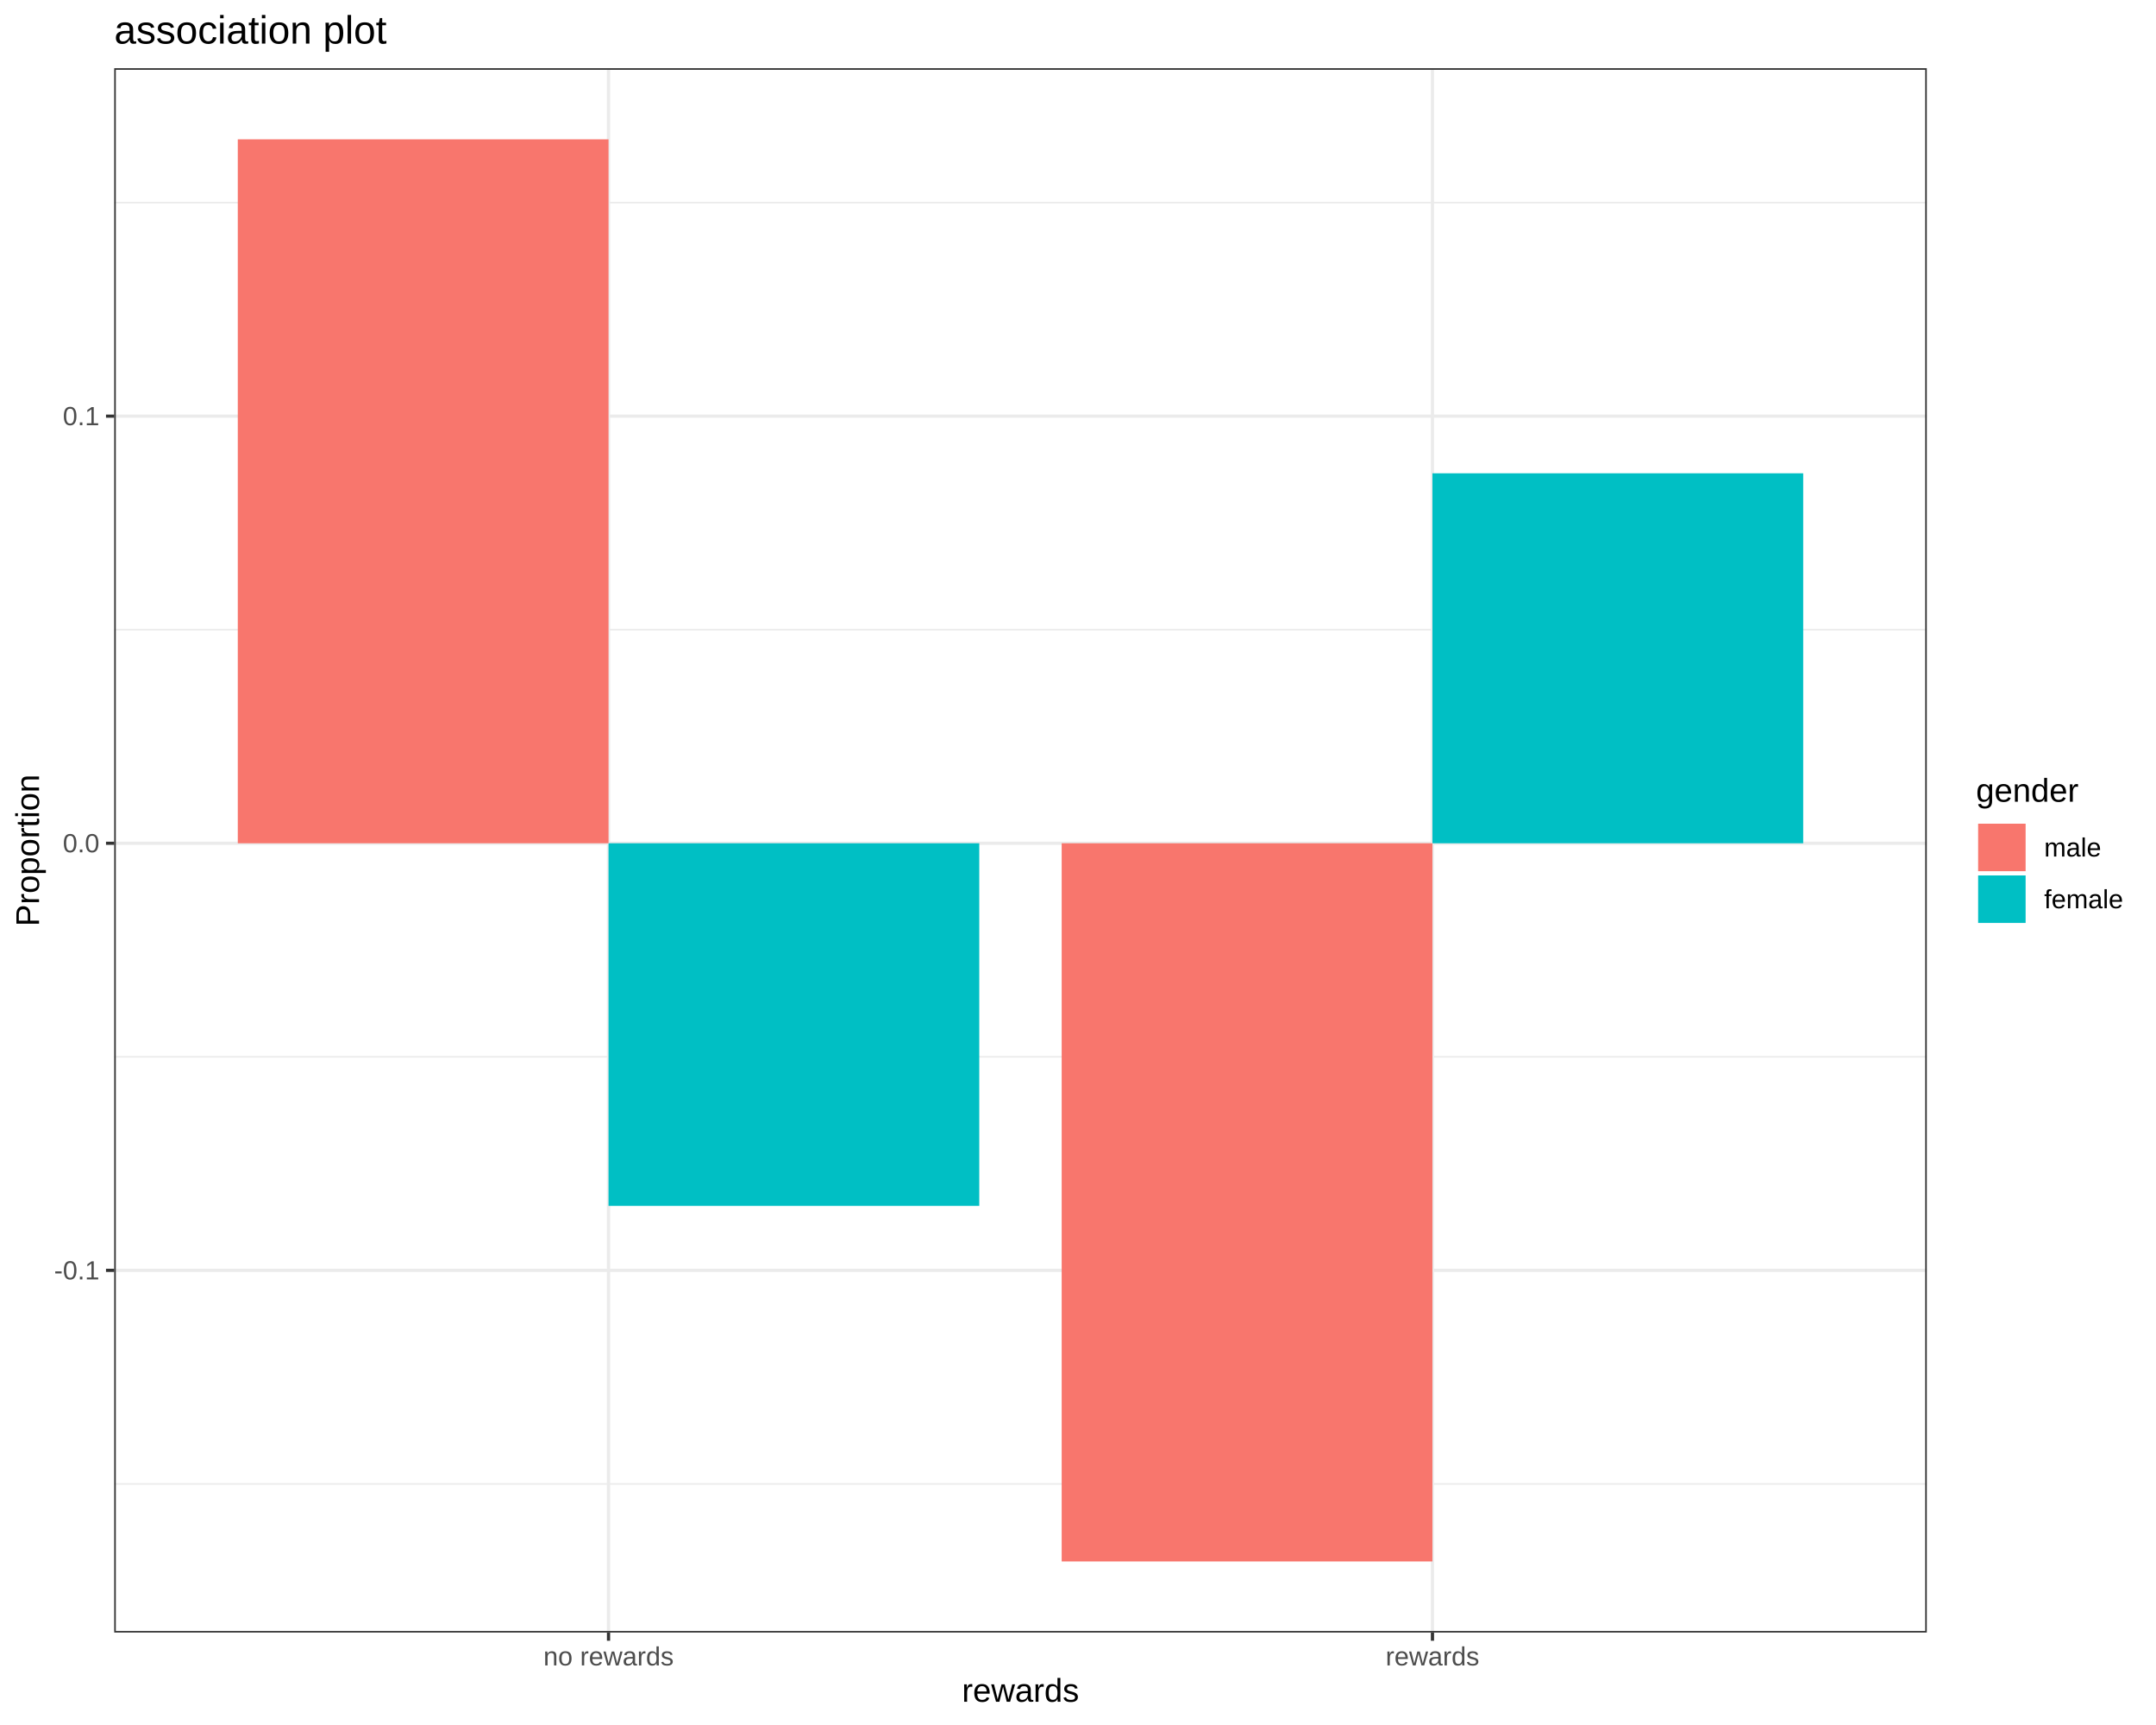
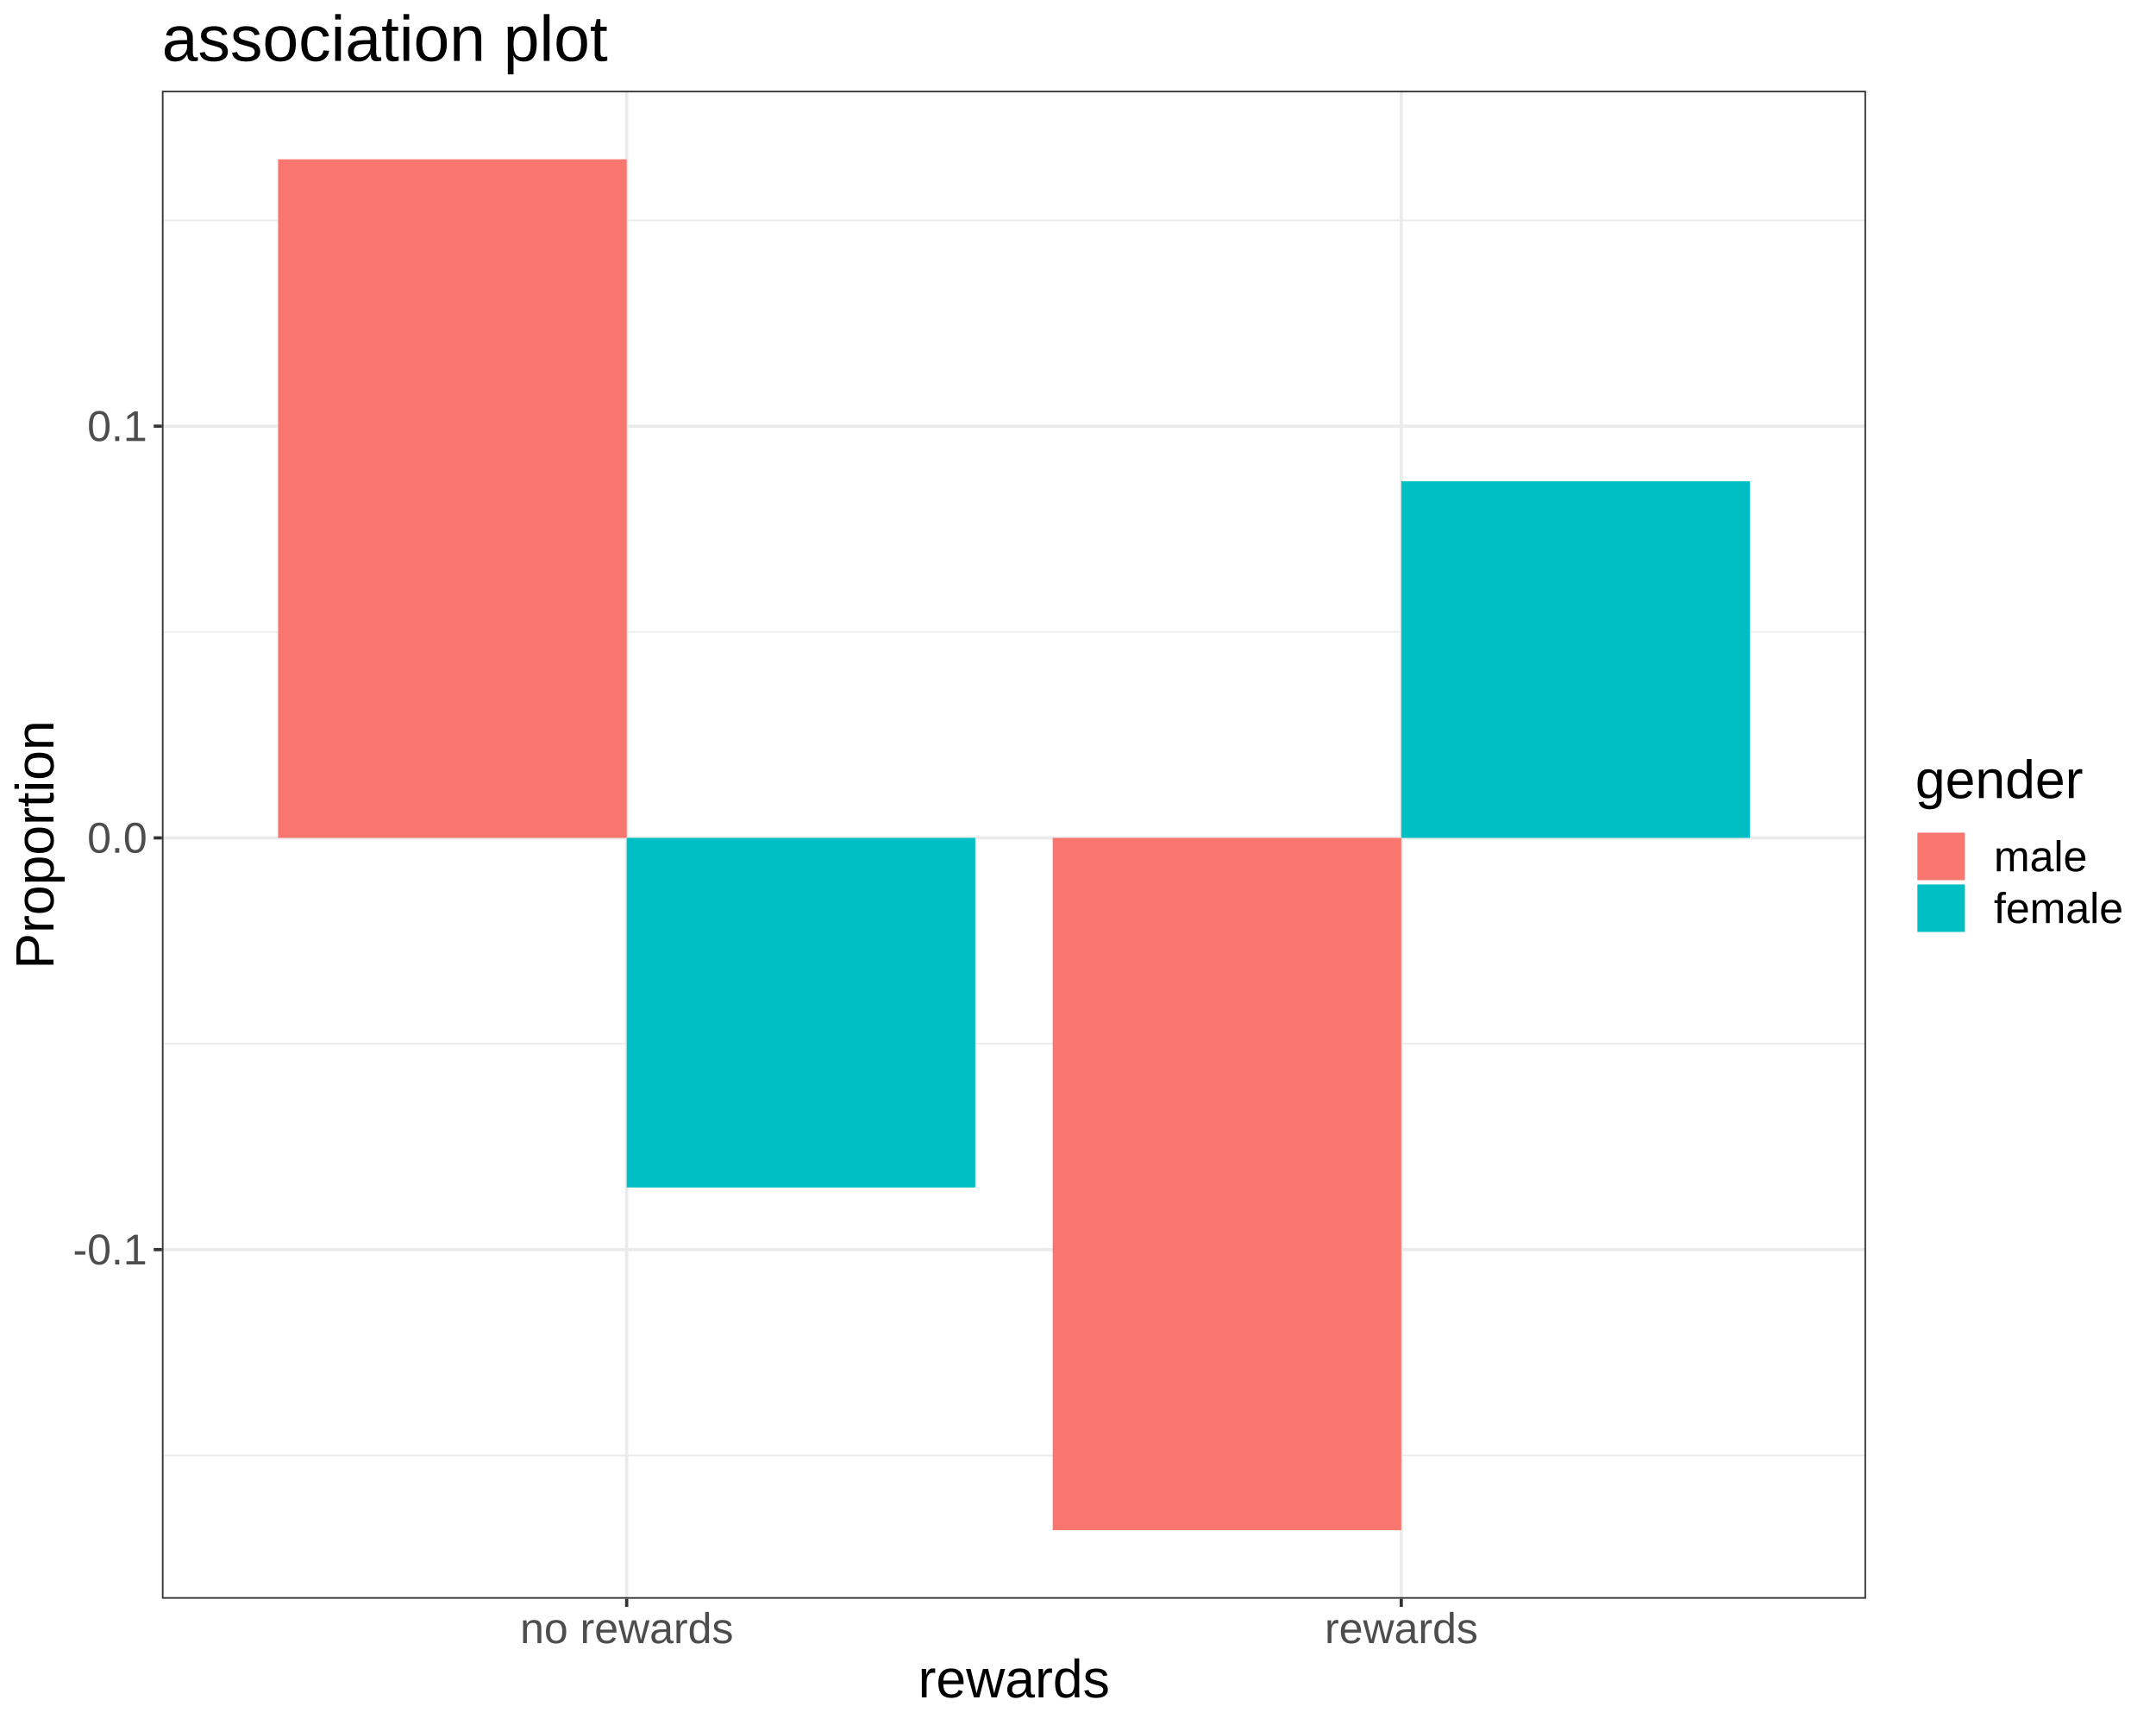
<svg xmlns="http://www.w3.org/2000/svg" viewBox="0 0 720.00 576.00">
  <defs>
    <style type="text/css">
    line, polyline, polygon, path, rect, circle {
      fill: none;
      stroke: #000000;
      stroke-linecap: round;
      stroke-linejoin: round;
      stroke-miterlimit: 10.00;
    }
  </style>
  </defs>
  <rect width="100%" height="100%" style="stroke: none; fill: #FFFFFF;" />
  <rect x="0.00" y="0.00" width="720.00" height="576.00" style="stroke-width: 1.07; stroke: #FFFFFF; fill: #FFFFFF;" />
  <defs>
-     <clipPath id="cpMzguMTR8NjQzLjQ1fDU0NS4xM3wyMi43Nw==">
-       <rect x="38.14" y="22.77" width="605.32" height="522.36" />
+     <clipPath id="cpNTQuMDd8NjIzLjE3fDUzMy44M3wzMC4zMA==">
+       <rect x="54.07" y="30.30" width="569.10" height="503.53" />
    </clipPath>
  </defs>
-   <rect x="38.14" y="22.77" width="605.32" height="522.36" style="stroke-width: 1.07; stroke: none; fill: #FFFFFF;" clip-path="url(#cpMzguMTR8NjQzLjQ1fDU0NS4xM3wyMi43Nw==)" />
-   <polyline points="38.14,495.50 643.45,495.50 " style="stroke-width: 0.53; stroke: #EBEBEB; stroke-linecap: butt;" clip-path="url(#cpMzguMTR8NjQzLjQ1fDU0NS4xM3wyMi43Nw==)" />
-   <polyline points="38.14,352.88 643.45,352.88 " style="stroke-width: 0.53; stroke: #EBEBEB; stroke-linecap: butt;" clip-path="url(#cpMzguMTR8NjQzLjQ1fDU0NS4xM3wyMi43Nw==)" />
-   <polyline points="38.14,210.27 643.45,210.27 " style="stroke-width: 0.53; stroke: #EBEBEB; stroke-linecap: butt;" clip-path="url(#cpMzguMTR8NjQzLjQ1fDU0NS4xM3wyMi43Nw==)" />
-   <polyline points="38.14,67.65 643.45,67.65 " style="stroke-width: 0.53; stroke: #EBEBEB; stroke-linecap: butt;" clip-path="url(#cpMzguMTR8NjQzLjQ1fDU0NS4xM3wyMi43Nw==)" />
-   <polyline points="38.14,424.19 643.45,424.19 " style="stroke-width: 1.07; stroke: #EBEBEB; stroke-linecap: butt;" clip-path="url(#cpMzguMTR8NjQzLjQ1fDU0NS4xM3wyMi43Nw==)" />
-   <polyline points="38.14,281.58 643.45,281.58 " style="stroke-width: 1.07; stroke: #EBEBEB; stroke-linecap: butt;" clip-path="url(#cpMzguMTR8NjQzLjQ1fDU0NS4xM3wyMi43Nw==)" />
-   <polyline points="38.14,138.96 643.45,138.96 " style="stroke-width: 1.07; stroke: #EBEBEB; stroke-linecap: butt;" clip-path="url(#cpMzguMTR8NjQzLjQ1fDU0NS4xM3wyMi43Nw==)" />
-   <polyline points="203.22,545.13 203.22,22.77 " style="stroke-width: 1.07; stroke: #EBEBEB; stroke-linecap: butt;" clip-path="url(#cpMzguMTR8NjQzLjQ1fDU0NS4xM3wyMi43Nw==)" />
-   <polyline points="478.37,545.13 478.37,22.77 " style="stroke-width: 1.07; stroke: #EBEBEB; stroke-linecap: butt;" clip-path="url(#cpMzguMTR8NjQzLjQ1fDU0NS4xM3wyMi43Nw==)" />
-   <rect x="203.22" y="281.58" width="123.81" height="121.09" style="stroke-width: 1.07; stroke: none; stroke-linecap: square; stroke-linejoin: miter; fill: #00BFC4;" clip-path="url(#cpMzguMTR8NjQzLjQ1fDU0NS4xM3wyMi43Nw==)" />
-   <rect x="79.41" y="46.52" width="123.81" height="235.06" style="stroke-width: 1.07; stroke: none; stroke-linecap: square; stroke-linejoin: miter; fill: #F8766D;" clip-path="url(#cpMzguMTR8NjQzLjQ1fDU0NS4xM3wyMi43Nw==)" />
-   <rect x="478.37" y="158.04" width="123.81" height="123.54" style="stroke-width: 1.07; stroke: none; stroke-linecap: square; stroke-linejoin: miter; fill: #00BFC4;" clip-path="url(#cpMzguMTR8NjQzLjQ1fDU0NS4xM3wyMi43Nw==)" />
-   <rect x="354.55" y="281.58" width="123.81" height="239.81" style="stroke-width: 1.07; stroke: none; stroke-linecap: square; stroke-linejoin: miter; fill: #F8766D;" clip-path="url(#cpMzguMTR8NjQzLjQ1fDU0NS4xM3wyMi43Nw==)" />
-   <rect x="38.14" y="22.77" width="605.32" height="522.36" style="stroke-width: 1.07; stroke: #333333;" clip-path="url(#cpMzguMTR8NjQzLjQ1fDU0NS4xM3wyMi43Nw==)" />
+   <rect x="54.07" y="30.30" width="569.10" height="503.53" style="stroke-width: 1.07; stroke: none; fill: #FFFFFF;" clip-path="url(#cpNTQuMDd8NjIzLjE3fDUzMy44M3wzMC4zMA==)" />
+   <polyline points="54.07,485.99 623.17,485.99 " style="stroke-width: 0.53; stroke: #EBEBEB; stroke-linecap: butt;" clip-path="url(#cpNTQuMDd8NjIzLjE3fDUzMy44M3wzMC4zMA==)" />
+   <polyline points="54.07,348.52 623.17,348.52 " style="stroke-width: 0.53; stroke: #EBEBEB; stroke-linecap: butt;" clip-path="url(#cpNTQuMDd8NjIzLjE3fDUzMy44M3wzMC4zMA==)" />
+   <polyline points="54.07,211.04 623.17,211.04 " style="stroke-width: 0.53; stroke: #EBEBEB; stroke-linecap: butt;" clip-path="url(#cpNTQuMDd8NjIzLjE3fDUzMy44M3wzMC4zMA==)" />
+   <polyline points="54.07,73.57 623.17,73.57 " style="stroke-width: 0.53; stroke: #EBEBEB; stroke-linecap: butt;" clip-path="url(#cpNTQuMDd8NjIzLjE3fDUzMy44M3wzMC4zMA==)" />
+   <polyline points="54.07,417.25 623.17,417.25 " style="stroke-width: 1.07; stroke: #EBEBEB; stroke-linecap: butt;" clip-path="url(#cpNTQuMDd8NjIzLjE3fDUzMy44M3wzMC4zMA==)" />
+   <polyline points="54.07,279.78 623.17,279.78 " style="stroke-width: 1.07; stroke: #EBEBEB; stroke-linecap: butt;" clip-path="url(#cpNTQuMDd8NjIzLjE3fDUzMy44M3wzMC4zMA==)" />
+   <polyline points="54.07,142.30 623.17,142.30 " style="stroke-width: 1.07; stroke: #EBEBEB; stroke-linecap: butt;" clip-path="url(#cpNTQuMDd8NjIzLjE3fDUzMy44M3wzMC4zMA==)" />
+   <polyline points="209.28,533.83 209.28,30.30 " style="stroke-width: 1.07; stroke: #EBEBEB; stroke-linecap: butt;" clip-path="url(#cpNTQuMDd8NjIzLjE3fDUzMy44M3wzMC4zMA==)" />
+   <polyline points="467.96,533.83 467.96,30.30 " style="stroke-width: 1.07; stroke: #EBEBEB; stroke-linecap: butt;" clip-path="url(#cpNTQuMDd8NjIzLjE3fDUzMy44M3wzMC4zMA==)" />
+   <rect x="209.28" y="279.78" width="116.41" height="116.73" style="stroke-width: 1.07; stroke: none; stroke-linecap: square; stroke-linejoin: miter; fill: #00BFC4;" clip-path="url(#cpNTQuMDd8NjIzLjE3fDUzMy44M3wzMC4zMA==)" />
+   <rect x="92.87" y="53.19" width="116.41" height="226.59" style="stroke-width: 1.07; stroke: none; stroke-linecap: square; stroke-linejoin: miter; fill: #F8766D;" clip-path="url(#cpNTQuMDd8NjIzLjE3fDUzMy44M3wzMC4zMA==)" />
+   <rect x="467.96" y="160.69" width="116.41" height="119.09" style="stroke-width: 1.07; stroke: none; stroke-linecap: square; stroke-linejoin: miter; fill: #00BFC4;" clip-path="url(#cpNTQuMDd8NjIzLjE3fDUzMy44M3wzMC4zMA==)" />
+   <rect x="351.55" y="279.78" width="116.41" height="231.17" style="stroke-width: 1.07; stroke: none; stroke-linecap: square; stroke-linejoin: miter; fill: #F8766D;" clip-path="url(#cpNTQuMDd8NjIzLjE3fDUzMy44M3wzMC4zMA==)" />
+   <rect x="54.07" y="30.30" width="569.10" height="503.53" style="stroke-width: 1.07; stroke: #333333;" clip-path="url(#cpNTQuMDd8NjIzLjE3fDUzMy44M3wzMC4zMA==)" />
  <defs>
    <clipPath id="cpMC4wMHw3MjAuMDB8NTc2LjAwfDAuMDA=">
      <rect x="0.00" y="0.00" width="720.00" height="576.00" />
    </clipPath>
  </defs>
  <g clip-path="url(#cpMC4wMHw3MjAuMDB8NTc2LjAwfDAuMDA=)">
-     <text x="18.06" y="427.22" style="font-size: 8.80px; fill: #4D4D4D; font-family: Liberation Sans;" textLength="15.14px" lengthAdjust="spacingAndGlyphs">-0.1</text>
+     <text x="24.34" y="422.21" style="font-size: 14.40px; fill: #4D4D4D; font-family: Liberation Sans;" textLength="24.80px" lengthAdjust="spacingAndGlyphs">-0.1</text>
  </g>
  <g clip-path="url(#cpMC4wMHw3MjAuMDB8NTc2LjAwfDAuMDA=)">
-     <text x="20.98" y="284.60" style="font-size: 8.80px; fill: #4D4D4D; font-family: Liberation Sans;" textLength="12.22px" lengthAdjust="spacingAndGlyphs">0.0</text>
+     <text x="29.14" y="284.73" style="font-size: 14.40px; fill: #4D4D4D; font-family: Liberation Sans;" textLength="20.00px" lengthAdjust="spacingAndGlyphs">0.0</text>
  </g>
  <g clip-path="url(#cpMC4wMHw3MjAuMDB8NTc2LjAwfDAuMDA=)">
-     <text x="20.98" y="141.98" style="font-size: 8.80px; fill: #4D4D4D; font-family: Liberation Sans;" textLength="12.22px" lengthAdjust="spacingAndGlyphs">0.1</text>
+     <text x="29.14" y="147.26" style="font-size: 14.40px; fill: #4D4D4D; font-family: Liberation Sans;" textLength="20.00px" lengthAdjust="spacingAndGlyphs">0.1</text>
  </g>
-   <polyline points="35.40,424.19 38.14,424.19 " style="stroke-width: 1.07; stroke: #333333; stroke-linecap: butt;" clip-path="url(#cpMC4wMHw3MjAuMDB8NTc2LjAwfDAuMDA=)" />
-   <polyline points="35.40,281.58 38.14,281.58 " style="stroke-width: 1.07; stroke: #333333; stroke-linecap: butt;" clip-path="url(#cpMC4wMHw3MjAuMDB8NTc2LjAwfDAuMDA=)" />
-   <polyline points="35.40,138.96 38.14,138.96 " style="stroke-width: 1.07; stroke: #333333; stroke-linecap: butt;" clip-path="url(#cpMC4wMHw3MjAuMDB8NTc2LjAwfDAuMDA=)" />
-   <polyline points="203.22,547.87 203.22,545.13 " style="stroke-width: 1.07; stroke: #333333; stroke-linecap: butt;" clip-path="url(#cpMC4wMHw3MjAuMDB8NTc2LjAwfDAuMDA=)" />
-   <polyline points="478.37,547.87 478.37,545.13 " style="stroke-width: 1.07; stroke: #333333; stroke-linecap: butt;" clip-path="url(#cpMC4wMHw3MjAuMDB8NTc2LjAwfDAuMDA=)" />
+   <polyline points="51.33,417.25 54.07,417.25 " style="stroke-width: 1.07; stroke: #333333; stroke-linecap: butt;" clip-path="url(#cpMC4wMHw3MjAuMDB8NTc2LjAwfDAuMDA=)" />
+   <polyline points="51.33,279.78 54.07,279.78 " style="stroke-width: 1.07; stroke: #333333; stroke-linecap: butt;" clip-path="url(#cpMC4wMHw3MjAuMDB8NTc2LjAwfDAuMDA=)" />
+   <polyline points="51.33,142.30 54.07,142.30 " style="stroke-width: 1.07; stroke: #333333; stroke-linecap: butt;" clip-path="url(#cpMC4wMHw3MjAuMDB8NTc2LjAwfDAuMDA=)" />
+   <polyline points="209.28,536.57 209.28,533.83 " style="stroke-width: 1.07; stroke: #333333; stroke-linecap: butt;" clip-path="url(#cpMC4wMHw3MjAuMDB8NTc2LjAwfDAuMDA=)" />
+   <polyline points="467.96,536.57 467.96,533.83 " style="stroke-width: 1.07; stroke: #333333; stroke-linecap: butt;" clip-path="url(#cpMC4wMHw3MjAuMDB8NTc2LjAwfDAuMDA=)" />
  <g clip-path="url(#cpMC4wMHw3MjAuMDB8NTc2LjAwfDAuMDA=)">
-     <text x="181.47" y="556.11" style="font-size: 8.80px; fill: #4D4D4D; font-family: Liberation Sans;" textLength="43.50px" lengthAdjust="spacingAndGlyphs">no rewards</text>
+     <text x="173.69" y="548.67" style="font-size: 14.40px; fill: #4D4D4D; font-family: Liberation Sans;" textLength="71.19px" lengthAdjust="spacingAndGlyphs">no rewards</text>
  </g>
  <g clip-path="url(#cpMC4wMHw3MjAuMDB8NTc2LjAwfDAuMDA=)">
-     <text x="462.73" y="556.11" style="font-size: 8.80px; fill: #4D4D4D; font-family: Liberation Sans;" textLength="31.28px" lengthAdjust="spacingAndGlyphs">rewards</text>
+     <text x="442.37" y="548.67" style="font-size: 14.40px; fill: #4D4D4D; font-family: Liberation Sans;" textLength="51.19px" lengthAdjust="spacingAndGlyphs">rewards</text>
  </g>
  <g clip-path="url(#cpMC4wMHw3MjAuMDB8NTc2LjAwfDAuMDA=)">
-     <text x="321.23" y="568.24" style="font-size: 11.00px; font-family: Liberation Sans;" textLength="39.12px" lengthAdjust="spacingAndGlyphs">rewards</text>
+     <text x="306.60" y="566.79" style="font-size: 18.00px; font-family: Liberation Sans;" textLength="64.05px" lengthAdjust="spacingAndGlyphs">rewards</text>
  </g>
  <g clip-path="url(#cpMC4wMHw3MjAuMDB8NTc2LjAwfDAuMDA=)">
-     <text transform="translate(13.04,309.34) rotate(-90)" style="font-size: 11.00px; font-family: Liberation Sans;" textLength="50.78px" lengthAdjust="spacingAndGlyphs">Proportion</text>
+     <text transform="translate(17.87,323.61) rotate(-90)" style="font-size: 18.00px; font-family: Liberation Sans;" textLength="83.08px" lengthAdjust="spacingAndGlyphs">Proportion</text>
  </g>
-   <rect x="654.41" y="253.53" width="60.11" height="60.84" style="stroke-width: 1.07; stroke: none; fill: #FFFFFF;" clip-path="url(#cpMC4wMHw3MjAuMDB8NTc2LjAwfDAuMDA=)" />
+   <rect x="634.13" y="246.76" width="80.39" height="70.61" style="stroke-width: 1.07; stroke: none; fill: #FFFFFF;" clip-path="url(#cpMC4wMHw3MjAuMDB8NTc2LjAwfDAuMDA=)" />
  <g clip-path="url(#cpMC4wMHw3MjAuMDB8NTc2LjAwfDAuMDA=)">
-     <text x="659.89" y="267.71" style="font-size: 11.00px; font-family: Liberation Sans;" textLength="34.28px" lengthAdjust="spacingAndGlyphs">gender</text>
+     <text x="639.61" y="266.50" style="font-size: 18.00px; font-family: Liberation Sans;" textLength="56.08px" lengthAdjust="spacingAndGlyphs">gender</text>
  </g>
-   <rect x="659.89" y="274.33" width="17.28" height="17.28" style="stroke-width: 1.07; stroke: none; fill: #FFFFFF;" clip-path="url(#cpMC4wMHw3MjAuMDB8NTc2LjAwfDAuMDA=)" />
-   <rect x="660.60" y="275.04" width="15.86" height="15.86" style="stroke-width: 1.07; stroke: none; stroke-linecap: square; stroke-linejoin: miter; fill: #F8766D;" clip-path="url(#cpMC4wMHw3MjAuMDB8NTc2LjAwfDAuMDA=)" />
-   <rect x="659.89" y="291.61" width="17.28" height="17.28" style="stroke-width: 1.07; stroke: none; fill: #FFFFFF;" clip-path="url(#cpMC4wMHw3MjAuMDB8NTc2LjAwfDAuMDA=)" />
-   <rect x="660.60" y="292.32" width="15.86" height="15.86" style="stroke-width: 1.07; stroke: none; stroke-linecap: square; stroke-linejoin: miter; fill: #00BFC4;" clip-path="url(#cpMC4wMHw3MjAuMDB8NTc2LjAwfDAuMDA=)" />
+   <rect x="639.61" y="277.33" width="17.28" height="17.28" style="stroke-width: 1.07; stroke: none; fill: #FFFFFF;" clip-path="url(#cpMC4wMHw3MjAuMDB8NTc2LjAwfDAuMDA=)" />
+   <rect x="640.32" y="278.04" width="15.86" height="15.86" style="stroke-width: 1.07; stroke: none; stroke-linecap: square; stroke-linejoin: miter; fill: #F8766D;" clip-path="url(#cpMC4wMHw3MjAuMDB8NTc2LjAwfDAuMDA=)" />
+   <rect x="639.61" y="294.61" width="17.28" height="17.28" style="stroke-width: 1.07; stroke: none; fill: #FFFFFF;" clip-path="url(#cpMC4wMHw3MjAuMDB8NTc2LjAwfDAuMDA=)" />
+   <rect x="640.32" y="295.32" width="15.86" height="15.86" style="stroke-width: 1.07; stroke: none; stroke-linecap: square; stroke-linejoin: miter; fill: #00BFC4;" clip-path="url(#cpMC4wMHw3MjAuMDB8NTc2LjAwfDAuMDA=)" />
  <g clip-path="url(#cpMC4wMHw3MjAuMDB8NTc2LjAwfDAuMDA=)">
-     <text x="682.65" y="286.00" style="font-size: 8.80px; font-family: Liberation Sans;" textLength="19.06px" lengthAdjust="spacingAndGlyphs">male</text>
+     <text x="665.85" y="290.93" style="font-size: 14.40px; font-family: Liberation Sans;" textLength="31.19px" lengthAdjust="spacingAndGlyphs">male</text>
  </g>
  <g clip-path="url(#cpMC4wMHw3MjAuMDB8NTc2LjAwfDAuMDA=)">
-     <text x="682.65" y="303.28" style="font-size: 8.80px; font-family: Liberation Sans;" textLength="26.39px" lengthAdjust="spacingAndGlyphs">female</text>
+     <text x="665.85" y="308.21" style="font-size: 14.40px; font-family: Liberation Sans;" textLength="43.19px" lengthAdjust="spacingAndGlyphs">female</text>
  </g>
  <g clip-path="url(#cpMC4wMHw3MjAuMDB8NTc2LjAwfDAuMDA=)">
-     <text x="38.14" y="14.56" style="font-size: 13.20px; font-family: Liberation Sans;" textLength="90.86px" lengthAdjust="spacingAndGlyphs">association plot</text>
+     <text x="54.07" y="20.34" style="font-size: 21.60px; font-family: Liberation Sans;" textLength="148.89px" lengthAdjust="spacingAndGlyphs">association plot</text>
  </g>
</svg>
